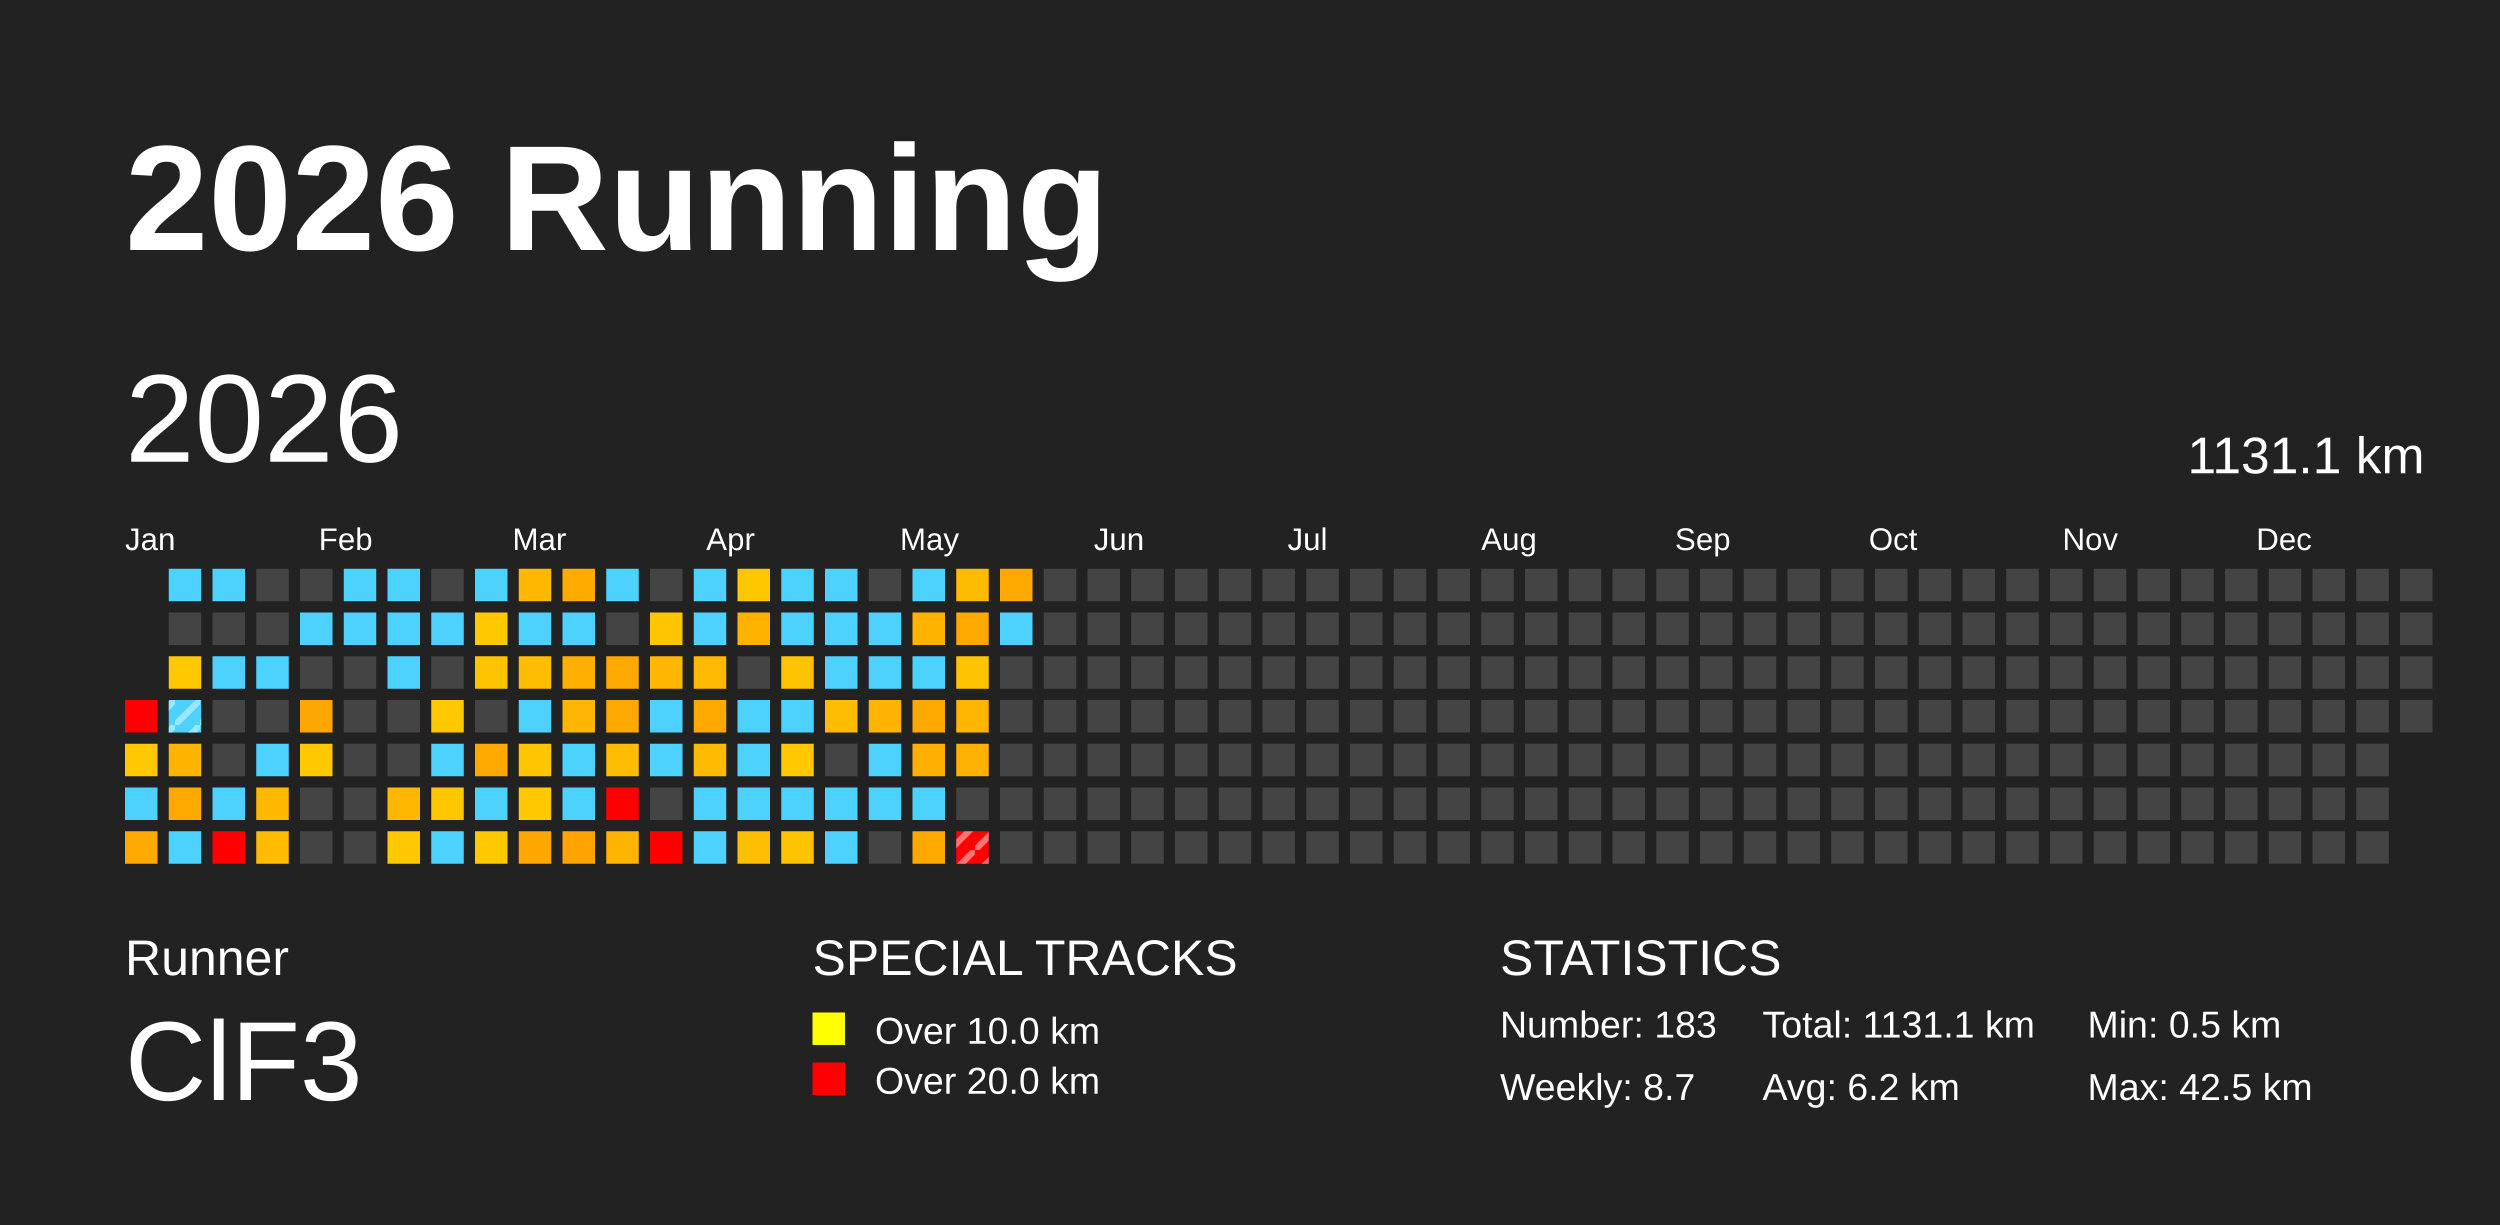
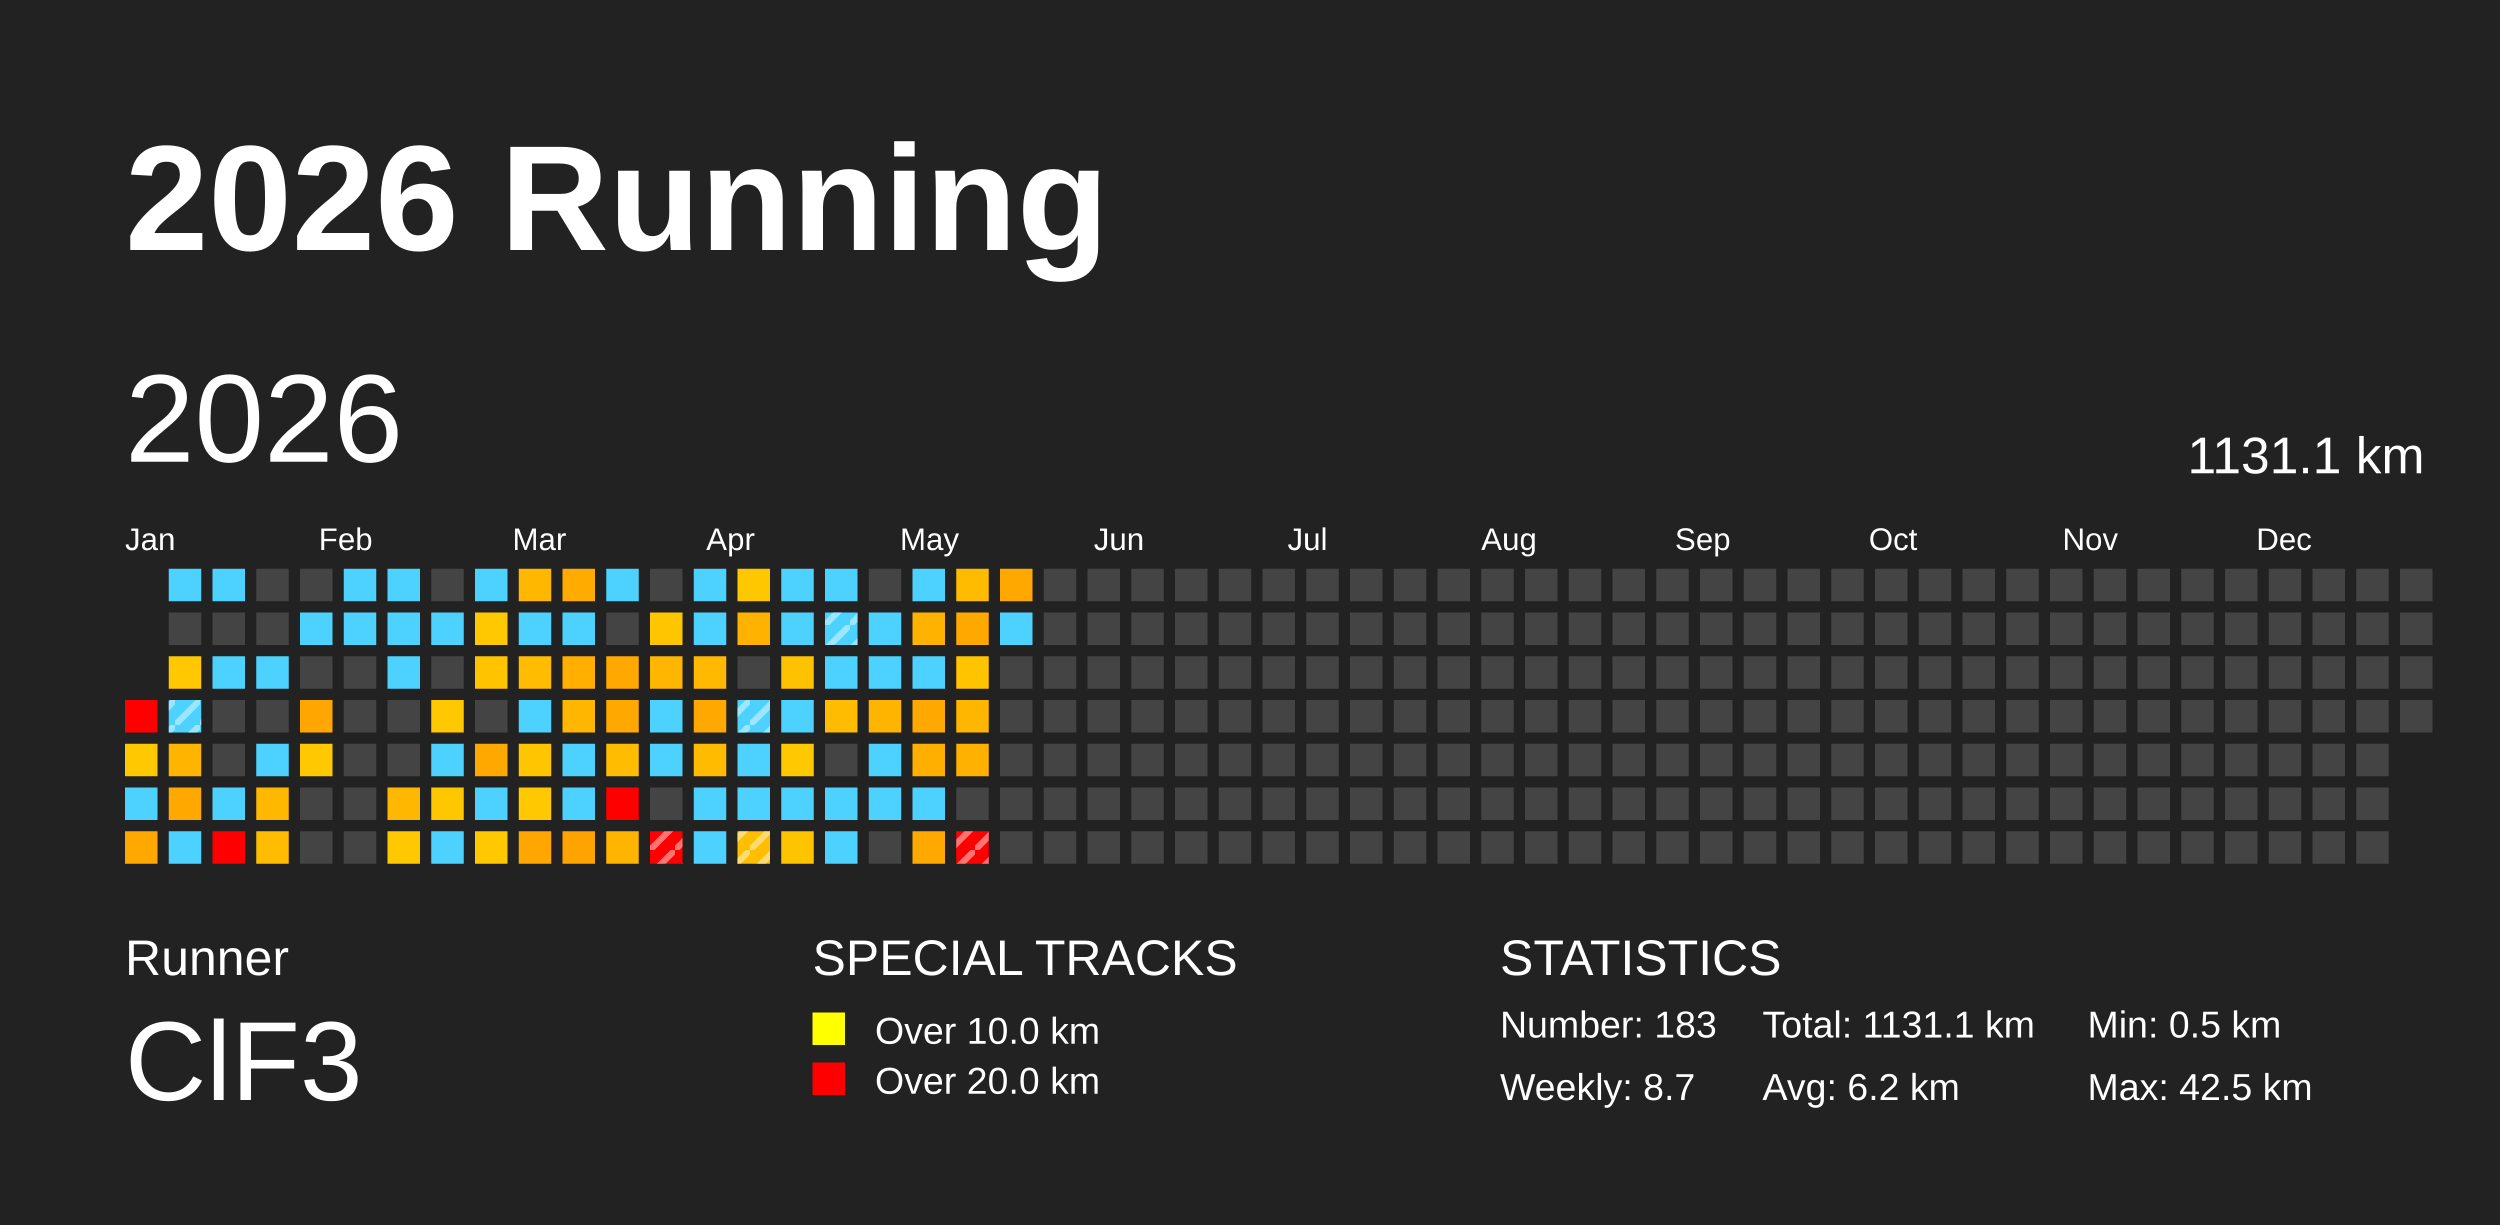
<svg xmlns="http://www.w3.org/2000/svg" baseProfile="full" height="98mm" version="1.1" viewBox="0,0,200,98" width="200mm">
  <defs>
    <pattern height="2" id="indoor-stripe" patternUnits="userSpaceOnUse" width="2">
      <line stroke="white" stroke-opacity="0.45" stroke-width="0.5" x1="0" x2="2" y1="2" y2="0" />
    </pattern>
  </defs>
  <rect fill="#222222" height="98" width="200" x="0" y="0" />
  <text fill="#FFFFFF" style="font-size:12px; font-family:Arial; font-weight:bold;" x="10" y="20">2026 Running</text>
  <text fill="#FFFFFF" style="font-size:4px; font-family:Arial" x="10" y="78">Runner</text>
  <text fill="#FFFFFF" style="font-size:9px; font-family:Arial" x="10" y="88">ClF3</text>
  <text fill="#FFFFFF" style="font-size:4px; font-family:Arial" x="65" y="78">SPECIAL TRACKS</text>
  <rect fill="yellow" height="2.6" width="2.6" x="65" y="81" />
  <text fill="#FFFFFF" style="font-size:3px; font-family:Arial" x="70" y="83.5">Over 10.0 km</text>
  <rect fill="red" height="2.6" width="2.6" x="65" y="85" />
  <text fill="#FFFFFF" style="font-size:3px; font-family:Arial" x="70" y="87.5">Over 20.0 km</text>
  <text fill="#FFFFFF" style="font-size:4px; font-family:Arial" x="120" y="78">STATISTICS</text>
  <text fill="#FFFFFF" style="font-size:3px; font-family:Arial" x="120" y="83">Number: 183</text>
  <text fill="#FFFFFF" style="font-size:3px; font-family:Arial" x="120" y="88">Weekly: 8.7</text>
  <text fill="#FFFFFF" style="font-size:3px; font-family:Arial" x="141" y="83">Total: 1131.1 km</text>
  <text fill="#FFFFFF" style="font-size:3px; font-family:Arial" x="141" y="88">Avg: 6.2 km</text>
  <text fill="#FFFFFF" style="font-size:3px; font-family:Arial" x="167" y="83">Min: 0.5 km</text>
  <text fill="#FFFFFF" style="font-size:3px; font-family:Arial" x="167" y="88">Max: 42.5 km</text>
  <text dominant-baseline="hanging" fill="#FFFFFF" style="font-size:10.0px; font-family:Arial;" x="10" y="30">2026</text>
  <text dominant-baseline="hanging" fill="#FFFFFF" style="font-size:4.125px; font-family:Arial;" x="175" y="35">1131.1 km</text>
  <text fill="#FFFFFF" style="font-size:2.5px; font-family:Arial" x="10.0" y="44">Jan</text>
  <text fill="#FFFFFF" style="font-size:2.5px; font-family:Arial" x="25.5" y="44">Feb</text>
  <text fill="#FFFFFF" style="font-size:2.5px; font-family:Arial" x="41.0" y="44">Mar</text>
  <text fill="#FFFFFF" style="font-size:2.5px; font-family:Arial" x="56.5" y="44">Apr</text>
  <text fill="#FFFFFF" style="font-size:2.5px; font-family:Arial" x="72.0" y="44">May</text>
  <text fill="#FFFFFF" style="font-size:2.5px; font-family:Arial" x="87.5" y="44">Jun</text>
  <text fill="#FFFFFF" style="font-size:2.5px; font-family:Arial" x="103.0" y="44">Jul</text>
  <text fill="#FFFFFF" style="font-size:2.5px; font-family:Arial" x="118.5" y="44">Aug</text>
  <text fill="#FFFFFF" style="font-size:2.5px; font-family:Arial" x="134.0" y="44">Sep</text>
  <text fill="#FFFFFF" style="font-size:2.5px; font-family:Arial" x="149.5" y="44">Oct</text>
  <text fill="#FFFFFF" style="font-size:2.5px; font-family:Arial" x="165.0" y="44">Nov</text>
  <text fill="#FFFFFF" style="font-size:2.5px; font-family:Arial" x="180.5" y="44">Dec</text>
  <rect fill="red" height="2.6" width="2.6" x="10.0" y="56.0" />
  <rect fill="#ffc800" height="2.6" width="2.6" x="10.0" y="59.5" />
  <rect fill="#4dd2ff" height="2.6" width="2.6" x="10.0" y="63.0" />
  <rect fill="#ffa900" height="2.6" width="2.6" x="10.0" y="66.5" />
  <rect fill="#4dd2ff" height="2.6" width="2.6" x="13.5" y="45.5" />
  <rect fill="#444444" height="2.6" width="2.6" x="13.5" y="49.0" />
  <rect fill="#ffc800" height="2.6" width="2.6" x="13.5" y="52.5" />
  <rect fill="#4dd2ff" height="2.6" width="2.6" x="13.5" y="56.0" />
  <rect fill="url(#indoor-stripe)" height="2.6" style="pointer-events: none;" width="2.6" x="13.5" y="56.0" />
  <rect fill="#ffb400" height="2.6" width="2.6" x="13.5" y="59.5" />
  <rect fill="#ffa900" height="2.6" width="2.6" x="13.5" y="63.0" />
  <rect fill="#4dd2ff" height="2.6" width="2.6" x="13.5" y="66.5" />
  <rect fill="#4dd2ff" height="2.6" width="2.6" x="17.0" y="45.5" />
  <rect fill="#444444" height="2.6" width="2.6" x="17.0" y="49.0" />
  <rect fill="#4dd2ff" height="2.6" width="2.6" x="17.0" y="52.5" />
  <rect fill="#444444" height="2.6" width="2.6" x="17.0" y="56.0" />
  <rect fill="#444444" height="2.6" width="2.6" x="17.0" y="59.5" />
  <rect fill="#4dd2ff" height="2.6" width="2.6" x="17.0" y="63.0" />
  <rect fill="red" height="2.6" width="2.6" x="17.0" y="66.5" />
  <rect fill="#444444" height="2.6" width="2.6" x="20.5" y="45.5" />
  <rect fill="#444444" height="2.6" width="2.6" x="20.5" y="49.0" />
  <rect fill="#4dd2ff" height="2.6" width="2.6" x="20.5" y="52.5" />
  <rect fill="#444444" height="2.6" width="2.6" x="20.5" y="56.0" />
  <rect fill="#4dd2ff" height="2.6" width="2.6" x="20.5" y="59.5" />
  <rect fill="#ffb800" height="2.6" width="2.6" x="20.5" y="63.0" />
  <rect fill="#ffbc00" height="2.6" width="2.6" x="20.5" y="66.5" />
  <rect fill="#444444" height="2.6" width="2.6" x="24.0" y="45.5" />
  <rect fill="#4dd2ff" height="2.6" width="2.6" x="24.0" y="49.0" />
  <rect fill="#444444" height="2.6" width="2.6" x="24.0" y="52.5" />
  <rect fill="#ffa700" height="2.6" width="2.6" x="24.0" y="56.0" />
  <rect fill="#ffc800" height="2.6" width="2.6" x="24.0" y="59.5" />
  <rect fill="#444444" height="2.6" width="2.6" x="24.0" y="63.0" />
  <rect fill="#444444" height="2.6" width="2.6" x="24.0" y="66.5" />
  <rect fill="#4dd2ff" height="2.6" width="2.6" x="27.5" y="45.5" />
  <rect fill="#4dd2ff" height="2.6" width="2.6" x="27.5" y="49.0" />
  <rect fill="#444444" height="2.6" width="2.6" x="27.5" y="52.5" />
  <rect fill="#444444" height="2.6" width="2.6" x="27.5" y="56.0" />
  <rect fill="#444444" height="2.6" width="2.6" x="27.5" y="59.5" />
  <rect fill="#444444" height="2.6" width="2.6" x="27.5" y="63.0" />
  <rect fill="#444444" height="2.6" width="2.6" x="27.5" y="66.5" />
  <rect fill="#4dd2ff" height="2.6" width="2.6" x="31.0" y="45.5" />
  <rect fill="#4dd2ff" height="2.6" width="2.6" x="31.0" y="49.0" />
  <rect fill="#4dd2ff" height="2.6" width="2.6" x="31.0" y="52.5" />
  <rect fill="#444444" height="2.6" width="2.6" x="31.0" y="56.0" />
  <rect fill="#444444" height="2.6" width="2.6" x="31.0" y="59.5" />
  <rect fill="#ffb700" height="2.6" width="2.6" x="31.0" y="63.0" />
  <rect fill="#ffc800" height="2.6" width="2.6" x="31.0" y="66.5" />
  <rect fill="#444444" height="2.6" width="2.6" x="34.5" y="45.5" />
  <rect fill="#4dd2ff" height="2.6" width="2.6" x="34.5" y="49.0" />
  <rect fill="#444444" height="2.6" width="2.6" x="34.5" y="52.5" />
  <rect fill="#ffc800" height="2.6" width="2.6" x="34.5" y="56.0" />
  <rect fill="#4dd2ff" height="2.6" width="2.6" x="34.5" y="59.5" />
  <rect fill="#ffc700" height="2.6" width="2.6" x="34.5" y="63.0" />
  <rect fill="#4dd2ff" height="2.6" width="2.6" x="34.5" y="66.5" />
  <rect fill="#4dd2ff" height="2.6" width="2.6" x="38.0" y="45.5" />
  <rect fill="#ffc800" height="2.6" width="2.6" x="38.0" y="49.0" />
  <rect fill="#ffc300" height="2.6" width="2.6" x="38.0" y="52.5" />
  <rect fill="#444444" height="2.6" width="2.6" x="38.0" y="56.0" />
  <rect fill="#ffa900" height="2.6" width="2.6" x="38.0" y="59.5" />
  <rect fill="#4dd2ff" height="2.6" width="2.6" x="38.0" y="63.0" />
  <rect fill="#ffc800" height="2.6" width="2.6" x="38.0" y="66.5" />
  <rect fill="#ffb700" height="2.6" width="2.6" x="41.5" y="45.5" />
  <rect fill="#4dd2ff" height="2.6" width="2.6" x="41.5" y="49.0" />
  <rect fill="#ffbc00" height="2.6" width="2.6" x="41.5" y="52.5" />
  <rect fill="#4dd2ff" height="2.6" width="2.6" x="41.5" y="56.0" />
  <rect fill="#ffc500" height="2.6" width="2.6" x="41.5" y="59.5" />
  <rect fill="#ffc800" height="2.6" width="2.6" x="41.5" y="63.0" />
  <rect fill="#ffa700" height="2.6" width="2.6" x="41.5" y="66.5" />
  <rect fill="#ffab00" height="2.6" width="2.6" x="45.0" y="45.5" />
  <rect fill="#4dd2ff" height="2.6" width="2.6" x="45.0" y="49.0" />
  <rect fill="#ffaf00" height="2.6" width="2.6" x="45.0" y="52.5" />
  <rect fill="#ffb600" height="2.6" width="2.6" x="45.0" y="56.0" />
  <rect fill="#4dd2ff" height="2.6" width="2.6" x="45.0" y="59.5" />
  <rect fill="#4dd2ff" height="2.6" width="2.6" x="45.0" y="63.0" />
  <rect fill="#ffa300" height="2.6" width="2.6" x="45.0" y="66.5" />
  <rect fill="#4dd2ff" height="2.6" width="2.6" x="48.5" y="45.5" />
  <rect fill="#444444" height="2.6" width="2.6" x="48.5" y="49.0" />
  <rect fill="#ffa900" height="2.6" width="2.6" x="48.5" y="52.5" />
  <rect fill="#ffa900" height="2.6" width="2.6" x="48.5" y="56.0" />
  <rect fill="#ffbc00" height="2.6" width="2.6" x="48.5" y="59.5" />
  <rect fill="red" height="2.6" width="2.6" x="48.5" y="63.0" />
  <rect fill="#ffb400" height="2.6" width="2.6" x="48.5" y="66.5" />
  <rect fill="#444444" height="2.6" width="2.6" x="52.0" y="45.5" />
  <rect fill="#ffc600" height="2.6" width="2.6" x="52.0" y="49.0" />
  <rect fill="#ffb600" height="2.6" width="2.6" x="52.0" y="52.5" />
  <rect fill="#4dd2ff" height="2.6" width="2.6" x="52.0" y="56.0" />
  <rect fill="#4dd2ff" height="2.6" width="2.6" x="52.0" y="59.5" />
  <rect fill="#444444" height="2.6" width="2.6" x="52.0" y="63.0" />
  <rect fill="red" height="2.6" width="2.6" x="52.0" y="66.5" />
+   <rect fill="url(#indoor-stripe)" height="2.6" style="pointer-events: none;" width="2.6" x="52.0" y="66.5" />
  <rect fill="#4dd2ff" height="2.6" width="2.6" x="55.5" y="45.5" />
  <rect fill="#4dd2ff" height="2.6" width="2.6" x="55.5" y="49.0" />
  <rect fill="#ffb900" height="2.6" width="2.6" x="55.5" y="52.5" />
  <rect fill="#ffa900" height="2.6" width="2.6" x="55.5" y="56.0" />
  <rect fill="#ffbb00" height="2.6" width="2.6" x="55.5" y="59.5" />
  <rect fill="#4dd2ff" height="2.6" width="2.6" x="55.5" y="63.0" />
  <rect fill="#4dd2ff" height="2.6" width="2.6" x="55.5" y="66.5" />
  <rect fill="#ffc700" height="2.6" width="2.6" x="59.0" y="45.5" />
  <rect fill="#ffb300" height="2.6" width="2.6" x="59.0" y="49.0" />
  <rect fill="#444444" height="2.6" width="2.6" x="59.0" y="52.5" />
  <rect fill="#4dd2ff" height="2.6" width="2.6" x="59.0" y="56.0" />
+   <rect fill="url(#indoor-stripe)" height="2.6" style="pointer-events: none;" width="2.6" x="59.0" y="56.0" />
  <rect fill="#4dd2ff" height="2.6" width="2.6" x="59.0" y="59.5" />
  <rect fill="#4dd2ff" height="2.6" width="2.6" x="59.0" y="63.0" />
  <rect fill="#ffbe00" height="2.6" width="2.6" x="59.0" y="66.5" />
+   <rect fill="url(#indoor-stripe)" height="2.6" style="pointer-events: none;" width="2.6" x="59.0" y="66.5" />
  <rect fill="#4dd2ff" height="2.6" width="2.6" x="62.5" y="45.5" />
  <rect fill="#4dd2ff" height="2.6" width="2.6" x="62.5" y="49.0" />
  <rect fill="#ffc200" height="2.6" width="2.6" x="62.5" y="52.5" />
  <rect fill="#4dd2ff" height="2.6" width="2.6" x="62.5" y="56.0" />
  <rect fill="#ffc800" height="2.6" width="2.6" x="62.5" y="59.5" />
  <rect fill="#4dd2ff" height="2.6" width="2.6" x="62.5" y="63.0" />
  <rect fill="#ffc400" height="2.6" width="2.6" x="62.5" y="66.5" />
  <rect fill="#4dd2ff" height="2.6" width="2.6" x="66.0" y="45.5" />
  <rect fill="#4dd2ff" height="2.6" width="2.6" x="66.0" y="49.0" />
+   <rect fill="url(#indoor-stripe)" height="2.6" style="pointer-events: none;" width="2.6" x="66.0" y="49.0" />
  <rect fill="#4dd2ff" height="2.6" width="2.6" x="66.0" y="52.5" />
  <rect fill="#ffbc00" height="2.6" width="2.6" x="66.0" y="56.0" />
  <rect fill="#444444" height="2.6" width="2.6" x="66.0" y="59.5" />
  <rect fill="#4dd2ff" height="2.6" width="2.6" x="66.0" y="63.0" />
  <rect fill="#4dd2ff" height="2.6" width="2.6" x="66.0" y="66.5" />
  <rect fill="#444444" height="2.6" width="2.6" x="69.5" y="45.5" />
  <rect fill="#4dd2ff" height="2.6" width="2.6" x="69.5" y="49.0" />
  <rect fill="#4dd2ff" height="2.6" width="2.6" x="69.5" y="52.5" />
  <rect fill="#ffb400" height="2.6" width="2.6" x="69.5" y="56.0" />
  <rect fill="#4dd2ff" height="2.6" width="2.6" x="69.5" y="59.5" />
  <rect fill="#4dd2ff" height="2.6" width="2.6" x="69.5" y="63.0" />
  <rect fill="#444444" height="2.6" width="2.6" x="69.5" y="66.5" />
  <rect fill="#4dd2ff" height="2.6" width="2.6" x="73.0" y="45.5" />
  <rect fill="#ffb300" height="2.6" width="2.6" x="73.0" y="49.0" />
  <rect fill="#4dd2ff" height="2.6" width="2.6" x="73.0" y="52.5" />
  <rect fill="#ffa900" height="2.6" width="2.6" x="73.0" y="56.0" />
  <rect fill="#ffaf00" height="2.6" width="2.6" x="73.0" y="59.5" />
  <rect fill="#4dd2ff" height="2.6" width="2.6" x="73.0" y="63.0" />
  <rect fill="#ffa900" height="2.6" width="2.6" x="73.0" y="66.5" />
  <rect fill="#ffbb00" height="2.6" width="2.6" x="76.5" y="45.5" />
  <rect fill="#ffa800" height="2.6" width="2.6" x="76.5" y="49.0" />
  <rect fill="#ffc300" height="2.6" width="2.6" x="76.5" y="52.5" />
  <rect fill="#ffb600" height="2.6" width="2.6" x="76.5" y="56.0" />
  <rect fill="#ffb100" height="2.6" width="2.6" x="76.5" y="59.5" />
  <rect fill="#444444" height="2.6" width="2.6" x="76.5" y="63.0" />
  <rect fill="red" height="2.6" width="2.6" x="76.5" y="66.5" />
  <rect fill="url(#indoor-stripe)" height="2.6" style="pointer-events: none;" width="2.6" x="76.5" y="66.5" />
  <rect fill="#ffa800" height="2.6" width="2.6" x="80.0" y="45.5" />
  <rect fill="#4dd2ff" height="2.6" width="2.6" x="80.0" y="49.0" />
  <rect fill="#444444" height="2.6" width="2.6" x="80.0" y="52.5" />
  <rect fill="#444444" height="2.6" width="2.6" x="80.0" y="56.0" />
  <rect fill="#444444" height="2.6" width="2.6" x="80.0" y="59.5" />
  <rect fill="#444444" height="2.6" width="2.6" x="80.0" y="63.0" />
  <rect fill="#444444" height="2.6" width="2.6" x="80.0" y="66.5" />
  <rect fill="#444444" height="2.6" width="2.6" x="83.5" y="45.5" />
  <rect fill="#444444" height="2.6" width="2.6" x="83.5" y="49.0" />
  <rect fill="#444444" height="2.6" width="2.6" x="83.5" y="52.5" />
  <rect fill="#444444" height="2.6" width="2.6" x="83.5" y="56.0" />
  <rect fill="#444444" height="2.6" width="2.6" x="83.5" y="59.5" />
  <rect fill="#444444" height="2.6" width="2.6" x="83.5" y="63.0" />
  <rect fill="#444444" height="2.6" width="2.6" x="83.5" y="66.5" />
  <rect fill="#444444" height="2.6" width="2.6" x="87.0" y="45.5" />
  <rect fill="#444444" height="2.6" width="2.6" x="87.0" y="49.0" />
  <rect fill="#444444" height="2.6" width="2.6" x="87.0" y="52.5" />
  <rect fill="#444444" height="2.6" width="2.6" x="87.0" y="56.0" />
  <rect fill="#444444" height="2.6" width="2.6" x="87.0" y="59.5" />
  <rect fill="#444444" height="2.6" width="2.6" x="87.0" y="63.0" />
  <rect fill="#444444" height="2.6" width="2.6" x="87.0" y="66.5" />
  <rect fill="#444444" height="2.6" width="2.6" x="90.5" y="45.5" />
  <rect fill="#444444" height="2.6" width="2.6" x="90.5" y="49.0" />
  <rect fill="#444444" height="2.6" width="2.6" x="90.5" y="52.5" />
  <rect fill="#444444" height="2.6" width="2.6" x="90.5" y="56.0" />
  <rect fill="#444444" height="2.6" width="2.6" x="90.5" y="59.5" />
  <rect fill="#444444" height="2.6" width="2.6" x="90.5" y="63.0" />
  <rect fill="#444444" height="2.6" width="2.6" x="90.5" y="66.5" />
  <rect fill="#444444" height="2.6" width="2.6" x="94.0" y="45.5" />
  <rect fill="#444444" height="2.6" width="2.6" x="94.0" y="49.0" />
  <rect fill="#444444" height="2.6" width="2.6" x="94.0" y="52.5" />
  <rect fill="#444444" height="2.6" width="2.6" x="94.0" y="56.0" />
  <rect fill="#444444" height="2.6" width="2.6" x="94.0" y="59.5" />
  <rect fill="#444444" height="2.6" width="2.6" x="94.0" y="63.0" />
  <rect fill="#444444" height="2.6" width="2.6" x="94.0" y="66.5" />
  <rect fill="#444444" height="2.6" width="2.6" x="97.5" y="45.5" />
  <rect fill="#444444" height="2.6" width="2.6" x="97.5" y="49.0" />
  <rect fill="#444444" height="2.6" width="2.6" x="97.5" y="52.5" />
  <rect fill="#444444" height="2.6" width="2.6" x="97.5" y="56.0" />
  <rect fill="#444444" height="2.6" width="2.6" x="97.5" y="59.5" />
  <rect fill="#444444" height="2.6" width="2.6" x="97.5" y="63.0" />
  <rect fill="#444444" height="2.6" width="2.6" x="97.5" y="66.5" />
  <rect fill="#444444" height="2.6" width="2.6" x="101.0" y="45.5" />
  <rect fill="#444444" height="2.6" width="2.6" x="101.0" y="49.0" />
  <rect fill="#444444" height="2.6" width="2.6" x="101.0" y="52.5" />
  <rect fill="#444444" height="2.6" width="2.6" x="101.0" y="56.0" />
  <rect fill="#444444" height="2.6" width="2.6" x="101.0" y="59.5" />
  <rect fill="#444444" height="2.6" width="2.6" x="101.0" y="63.0" />
  <rect fill="#444444" height="2.6" width="2.6" x="101.0" y="66.5" />
  <rect fill="#444444" height="2.6" width="2.6" x="104.5" y="45.5" />
  <rect fill="#444444" height="2.6" width="2.6" x="104.5" y="49.0" />
  <rect fill="#444444" height="2.6" width="2.6" x="104.5" y="52.5" />
  <rect fill="#444444" height="2.6" width="2.6" x="104.5" y="56.0" />
  <rect fill="#444444" height="2.6" width="2.6" x="104.5" y="59.5" />
  <rect fill="#444444" height="2.6" width="2.6" x="104.5" y="63.0" />
  <rect fill="#444444" height="2.6" width="2.6" x="104.5" y="66.5" />
  <rect fill="#444444" height="2.6" width="2.6" x="108.0" y="45.5" />
  <rect fill="#444444" height="2.6" width="2.6" x="108.0" y="49.0" />
  <rect fill="#444444" height="2.6" width="2.6" x="108.0" y="52.5" />
  <rect fill="#444444" height="2.6" width="2.6" x="108.0" y="56.0" />
  <rect fill="#444444" height="2.6" width="2.6" x="108.0" y="59.5" />
  <rect fill="#444444" height="2.6" width="2.6" x="108.0" y="63.0" />
  <rect fill="#444444" height="2.6" width="2.6" x="108.0" y="66.5" />
  <rect fill="#444444" height="2.6" width="2.6" x="111.5" y="45.5" />
  <rect fill="#444444" height="2.6" width="2.6" x="111.5" y="49.0" />
  <rect fill="#444444" height="2.6" width="2.6" x="111.5" y="52.5" />
  <rect fill="#444444" height="2.6" width="2.6" x="111.5" y="56.0" />
  <rect fill="#444444" height="2.6" width="2.6" x="111.5" y="59.5" />
  <rect fill="#444444" height="2.6" width="2.6" x="111.5" y="63.0" />
  <rect fill="#444444" height="2.6" width="2.6" x="111.5" y="66.5" />
  <rect fill="#444444" height="2.6" width="2.6" x="115.0" y="45.5" />
  <rect fill="#444444" height="2.6" width="2.6" x="115.0" y="49.0" />
  <rect fill="#444444" height="2.6" width="2.6" x="115.0" y="52.5" />
  <rect fill="#444444" height="2.6" width="2.6" x="115.0" y="56.0" />
  <rect fill="#444444" height="2.6" width="2.6" x="115.0" y="59.5" />
  <rect fill="#444444" height="2.6" width="2.6" x="115.0" y="63.0" />
  <rect fill="#444444" height="2.6" width="2.6" x="115.0" y="66.5" />
  <rect fill="#444444" height="2.6" width="2.6" x="118.5" y="45.5" />
  <rect fill="#444444" height="2.6" width="2.6" x="118.5" y="49.0" />
  <rect fill="#444444" height="2.6" width="2.6" x="118.5" y="52.5" />
  <rect fill="#444444" height="2.6" width="2.6" x="118.5" y="56.0" />
  <rect fill="#444444" height="2.6" width="2.6" x="118.5" y="59.5" />
  <rect fill="#444444" height="2.6" width="2.6" x="118.5" y="63.0" />
  <rect fill="#444444" height="2.6" width="2.6" x="118.5" y="66.5" />
  <rect fill="#444444" height="2.6" width="2.6" x="122.0" y="45.5" />
  <rect fill="#444444" height="2.6" width="2.6" x="122.0" y="49.0" />
  <rect fill="#444444" height="2.6" width="2.6" x="122.0" y="52.5" />
  <rect fill="#444444" height="2.6" width="2.6" x="122.0" y="56.0" />
  <rect fill="#444444" height="2.6" width="2.6" x="122.0" y="59.5" />
  <rect fill="#444444" height="2.6" width="2.6" x="122.0" y="63.0" />
  <rect fill="#444444" height="2.6" width="2.6" x="122.0" y="66.5" />
  <rect fill="#444444" height="2.6" width="2.6" x="125.5" y="45.5" />
  <rect fill="#444444" height="2.6" width="2.6" x="125.5" y="49.0" />
  <rect fill="#444444" height="2.6" width="2.6" x="125.5" y="52.5" />
  <rect fill="#444444" height="2.6" width="2.6" x="125.5" y="56.0" />
  <rect fill="#444444" height="2.6" width="2.6" x="125.5" y="59.5" />
  <rect fill="#444444" height="2.6" width="2.6" x="125.5" y="63.0" />
  <rect fill="#444444" height="2.6" width="2.6" x="125.5" y="66.5" />
  <rect fill="#444444" height="2.6" width="2.6" x="129.0" y="45.5" />
  <rect fill="#444444" height="2.6" width="2.6" x="129.0" y="49.0" />
  <rect fill="#444444" height="2.6" width="2.6" x="129.0" y="52.5" />
  <rect fill="#444444" height="2.6" width="2.6" x="129.0" y="56.0" />
  <rect fill="#444444" height="2.6" width="2.6" x="129.0" y="59.5" />
  <rect fill="#444444" height="2.6" width="2.6" x="129.0" y="63.0" />
  <rect fill="#444444" height="2.6" width="2.6" x="129.0" y="66.5" />
  <rect fill="#444444" height="2.6" width="2.6" x="132.5" y="45.5" />
  <rect fill="#444444" height="2.6" width="2.6" x="132.5" y="49.0" />
  <rect fill="#444444" height="2.6" width="2.6" x="132.5" y="52.5" />
  <rect fill="#444444" height="2.6" width="2.6" x="132.5" y="56.0" />
  <rect fill="#444444" height="2.6" width="2.6" x="132.5" y="59.5" />
  <rect fill="#444444" height="2.6" width="2.6" x="132.5" y="63.0" />
  <rect fill="#444444" height="2.6" width="2.6" x="132.5" y="66.5" />
  <rect fill="#444444" height="2.6" width="2.6" x="136.0" y="45.5" />
  <rect fill="#444444" height="2.6" width="2.6" x="136.0" y="49.0" />
  <rect fill="#444444" height="2.6" width="2.6" x="136.0" y="52.5" />
  <rect fill="#444444" height="2.6" width="2.6" x="136.0" y="56.0" />
  <rect fill="#444444" height="2.6" width="2.6" x="136.0" y="59.5" />
  <rect fill="#444444" height="2.6" width="2.6" x="136.0" y="63.0" />
  <rect fill="#444444" height="2.6" width="2.6" x="136.0" y="66.5" />
  <rect fill="#444444" height="2.6" width="2.6" x="139.5" y="45.5" />
  <rect fill="#444444" height="2.6" width="2.6" x="139.5" y="49.0" />
  <rect fill="#444444" height="2.6" width="2.6" x="139.5" y="52.5" />
  <rect fill="#444444" height="2.6" width="2.6" x="139.5" y="56.0" />
  <rect fill="#444444" height="2.6" width="2.6" x="139.5" y="59.5" />
  <rect fill="#444444" height="2.6" width="2.6" x="139.5" y="63.0" />
  <rect fill="#444444" height="2.6" width="2.6" x="139.5" y="66.5" />
  <rect fill="#444444" height="2.6" width="2.6" x="143.0" y="45.5" />
  <rect fill="#444444" height="2.6" width="2.6" x="143.0" y="49.0" />
  <rect fill="#444444" height="2.6" width="2.6" x="143.0" y="52.5" />
  <rect fill="#444444" height="2.6" width="2.6" x="143.0" y="56.0" />
  <rect fill="#444444" height="2.6" width="2.6" x="143.0" y="59.5" />
  <rect fill="#444444" height="2.6" width="2.6" x="143.0" y="63.0" />
  <rect fill="#444444" height="2.6" width="2.6" x="143.0" y="66.5" />
  <rect fill="#444444" height="2.6" width="2.6" x="146.5" y="45.5" />
  <rect fill="#444444" height="2.6" width="2.6" x="146.5" y="49.0" />
  <rect fill="#444444" height="2.6" width="2.6" x="146.5" y="52.5" />
  <rect fill="#444444" height="2.6" width="2.6" x="146.5" y="56.0" />
  <rect fill="#444444" height="2.6" width="2.6" x="146.5" y="59.5" />
  <rect fill="#444444" height="2.6" width="2.6" x="146.5" y="63.0" />
  <rect fill="#444444" height="2.6" width="2.6" x="146.5" y="66.5" />
  <rect fill="#444444" height="2.6" width="2.6" x="150.0" y="45.5" />
  <rect fill="#444444" height="2.6" width="2.6" x="150.0" y="49.0" />
  <rect fill="#444444" height="2.6" width="2.6" x="150.0" y="52.5" />
  <rect fill="#444444" height="2.6" width="2.6" x="150.0" y="56.0" />
  <rect fill="#444444" height="2.6" width="2.6" x="150.0" y="59.5" />
  <rect fill="#444444" height="2.6" width="2.6" x="150.0" y="63.0" />
  <rect fill="#444444" height="2.6" width="2.6" x="150.0" y="66.5" />
  <rect fill="#444444" height="2.6" width="2.6" x="153.5" y="45.5" />
  <rect fill="#444444" height="2.6" width="2.6" x="153.5" y="49.0" />
  <rect fill="#444444" height="2.6" width="2.6" x="153.5" y="52.5" />
  <rect fill="#444444" height="2.6" width="2.6" x="153.5" y="56.0" />
  <rect fill="#444444" height="2.6" width="2.6" x="153.5" y="59.5" />
  <rect fill="#444444" height="2.6" width="2.6" x="153.5" y="63.0" />
  <rect fill="#444444" height="2.6" width="2.6" x="153.5" y="66.5" />
  <rect fill="#444444" height="2.6" width="2.6" x="157.0" y="45.5" />
  <rect fill="#444444" height="2.6" width="2.6" x="157.0" y="49.0" />
  <rect fill="#444444" height="2.6" width="2.6" x="157.0" y="52.5" />
  <rect fill="#444444" height="2.6" width="2.6" x="157.0" y="56.0" />
  <rect fill="#444444" height="2.6" width="2.6" x="157.0" y="59.5" />
  <rect fill="#444444" height="2.6" width="2.6" x="157.0" y="63.0" />
  <rect fill="#444444" height="2.6" width="2.6" x="157.0" y="66.5" />
  <rect fill="#444444" height="2.6" width="2.6" x="160.5" y="45.5" />
  <rect fill="#444444" height="2.6" width="2.6" x="160.5" y="49.0" />
  <rect fill="#444444" height="2.6" width="2.6" x="160.5" y="52.5" />
  <rect fill="#444444" height="2.6" width="2.6" x="160.5" y="56.0" />
  <rect fill="#444444" height="2.6" width="2.6" x="160.5" y="59.5" />
  <rect fill="#444444" height="2.6" width="2.6" x="160.5" y="63.0" />
  <rect fill="#444444" height="2.6" width="2.6" x="160.5" y="66.5" />
  <rect fill="#444444" height="2.6" width="2.6" x="164.0" y="45.5" />
  <rect fill="#444444" height="2.6" width="2.6" x="164.0" y="49.0" />
  <rect fill="#444444" height="2.6" width="2.6" x="164.0" y="52.5" />
  <rect fill="#444444" height="2.6" width="2.6" x="164.0" y="56.0" />
  <rect fill="#444444" height="2.6" width="2.6" x="164.0" y="59.5" />
  <rect fill="#444444" height="2.6" width="2.6" x="164.0" y="63.0" />
  <rect fill="#444444" height="2.6" width="2.6" x="164.0" y="66.5" />
  <rect fill="#444444" height="2.6" width="2.6" x="167.5" y="45.5" />
  <rect fill="#444444" height="2.6" width="2.6" x="167.5" y="49.0" />
  <rect fill="#444444" height="2.6" width="2.6" x="167.5" y="52.5" />
  <rect fill="#444444" height="2.6" width="2.6" x="167.5" y="56.0" />
  <rect fill="#444444" height="2.6" width="2.6" x="167.5" y="59.5" />
  <rect fill="#444444" height="2.6" width="2.6" x="167.5" y="63.0" />
  <rect fill="#444444" height="2.6" width="2.6" x="167.5" y="66.5" />
  <rect fill="#444444" height="2.6" width="2.6" x="171.0" y="45.5" />
  <rect fill="#444444" height="2.6" width="2.6" x="171.0" y="49.0" />
  <rect fill="#444444" height="2.6" width="2.6" x="171.0" y="52.5" />
  <rect fill="#444444" height="2.6" width="2.6" x="171.0" y="56.0" />
  <rect fill="#444444" height="2.6" width="2.6" x="171.0" y="59.5" />
  <rect fill="#444444" height="2.6" width="2.6" x="171.0" y="63.0" />
  <rect fill="#444444" height="2.6" width="2.6" x="171.0" y="66.5" />
  <rect fill="#444444" height="2.6" width="2.6" x="174.5" y="45.5" />
  <rect fill="#444444" height="2.6" width="2.6" x="174.5" y="49.0" />
  <rect fill="#444444" height="2.6" width="2.6" x="174.5" y="52.5" />
  <rect fill="#444444" height="2.6" width="2.6" x="174.5" y="56.0" />
  <rect fill="#444444" height="2.6" width="2.6" x="174.5" y="59.5" />
  <rect fill="#444444" height="2.6" width="2.6" x="174.5" y="63.0" />
  <rect fill="#444444" height="2.6" width="2.6" x="174.5" y="66.5" />
  <rect fill="#444444" height="2.6" width="2.6" x="178.0" y="45.5" />
  <rect fill="#444444" height="2.6" width="2.6" x="178.0" y="49.0" />
  <rect fill="#444444" height="2.6" width="2.6" x="178.0" y="52.5" />
  <rect fill="#444444" height="2.6" width="2.6" x="178.0" y="56.0" />
  <rect fill="#444444" height="2.6" width="2.6" x="178.0" y="59.5" />
  <rect fill="#444444" height="2.6" width="2.6" x="178.0" y="63.0" />
  <rect fill="#444444" height="2.6" width="2.6" x="178.0" y="66.5" />
  <rect fill="#444444" height="2.6" width="2.6" x="181.5" y="45.5" />
  <rect fill="#444444" height="2.6" width="2.6" x="181.5" y="49.0" />
  <rect fill="#444444" height="2.6" width="2.6" x="181.5" y="52.5" />
  <rect fill="#444444" height="2.6" width="2.6" x="181.5" y="56.0" />
  <rect fill="#444444" height="2.6" width="2.6" x="181.5" y="59.5" />
  <rect fill="#444444" height="2.6" width="2.6" x="181.5" y="63.0" />
  <rect fill="#444444" height="2.6" width="2.6" x="181.5" y="66.5" />
  <rect fill="#444444" height="2.6" width="2.6" x="185.0" y="45.5" />
  <rect fill="#444444" height="2.6" width="2.6" x="185.0" y="49.0" />
  <rect fill="#444444" height="2.6" width="2.6" x="185.0" y="52.5" />
  <rect fill="#444444" height="2.6" width="2.6" x="185.0" y="56.0" />
  <rect fill="#444444" height="2.6" width="2.6" x="185.0" y="59.5" />
  <rect fill="#444444" height="2.6" width="2.6" x="185.0" y="63.0" />
  <rect fill="#444444" height="2.6" width="2.6" x="185.0" y="66.5" />
  <rect fill="#444444" height="2.6" width="2.6" x="188.5" y="45.5" />
  <rect fill="#444444" height="2.6" width="2.6" x="188.5" y="49.0" />
  <rect fill="#444444" height="2.6" width="2.6" x="188.5" y="52.5" />
  <rect fill="#444444" height="2.6" width="2.6" x="188.5" y="56.0" />
  <rect fill="#444444" height="2.6" width="2.6" x="188.5" y="59.5" />
  <rect fill="#444444" height="2.6" width="2.6" x="188.5" y="63.0" />
  <rect fill="#444444" height="2.6" width="2.6" x="188.5" y="66.5" />
  <rect fill="#444444" height="2.6" width="2.6" x="192.0" y="45.5" />
  <rect fill="#444444" height="2.6" width="2.6" x="192.0" y="49.0" />
  <rect fill="#444444" height="2.6" width="2.6" x="192.0" y="52.5" />
  <rect fill="#444444" height="2.6" width="2.6" x="192.0" y="56.0" />
</svg>
